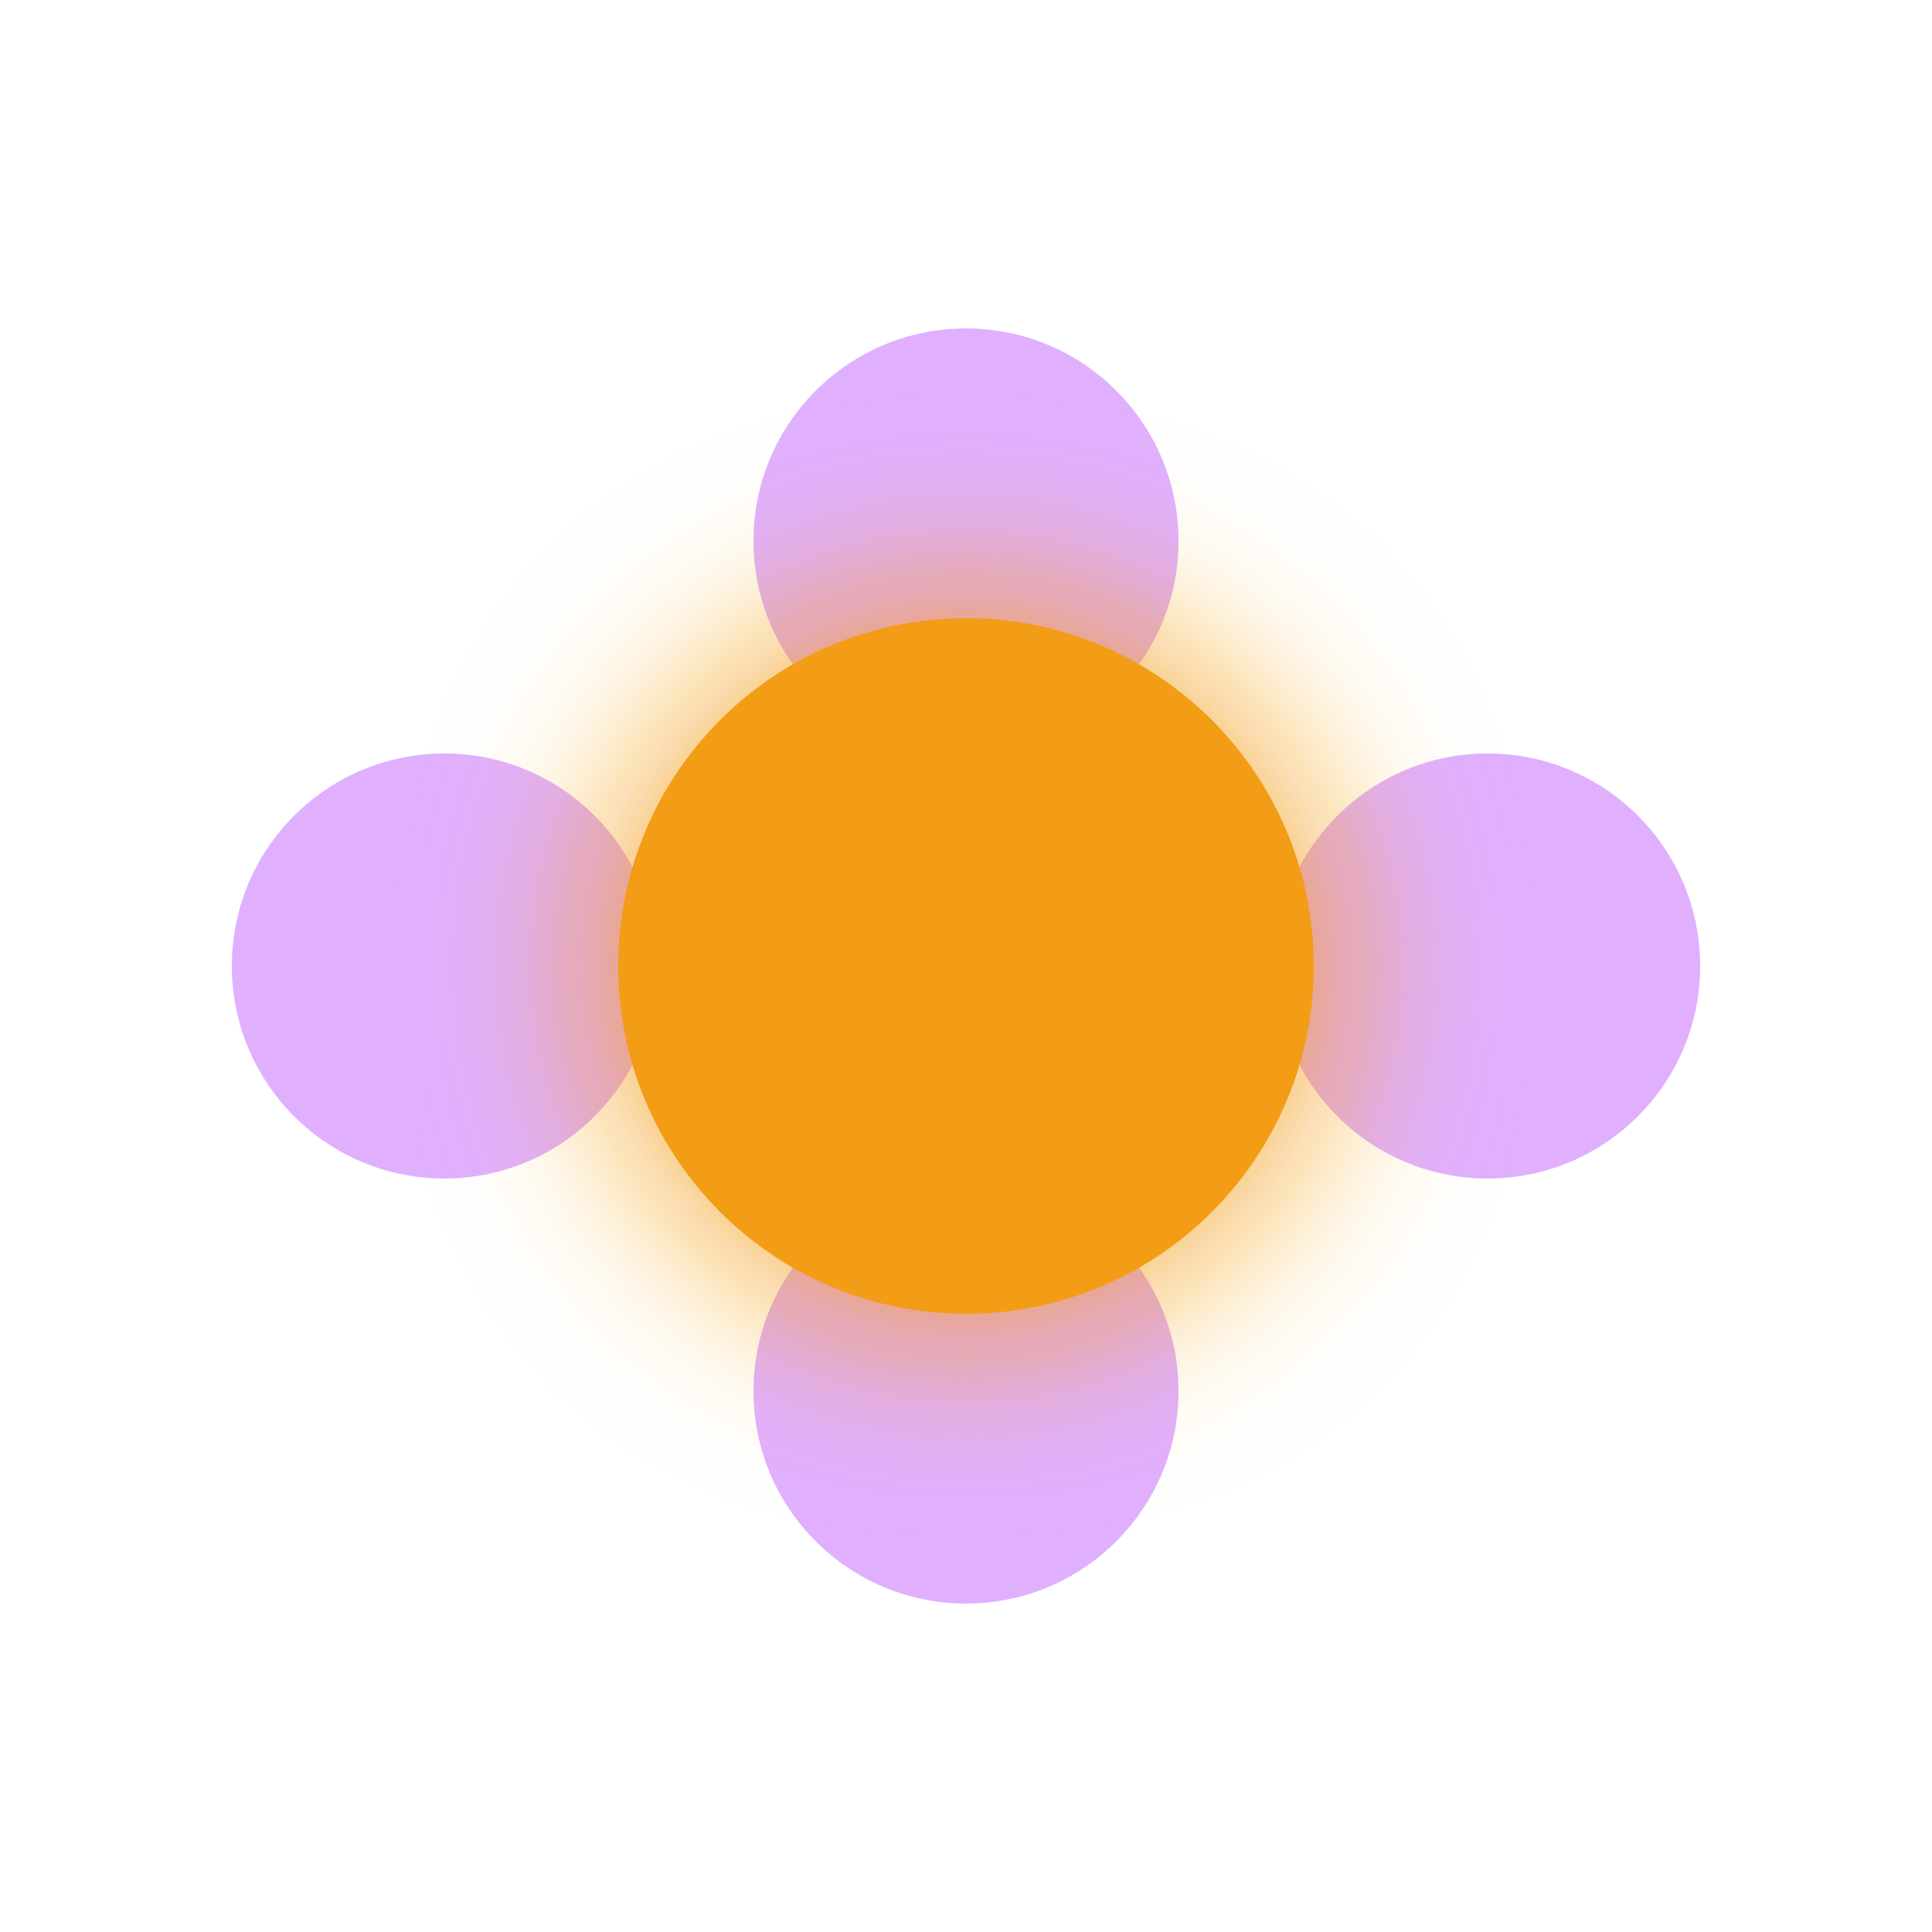
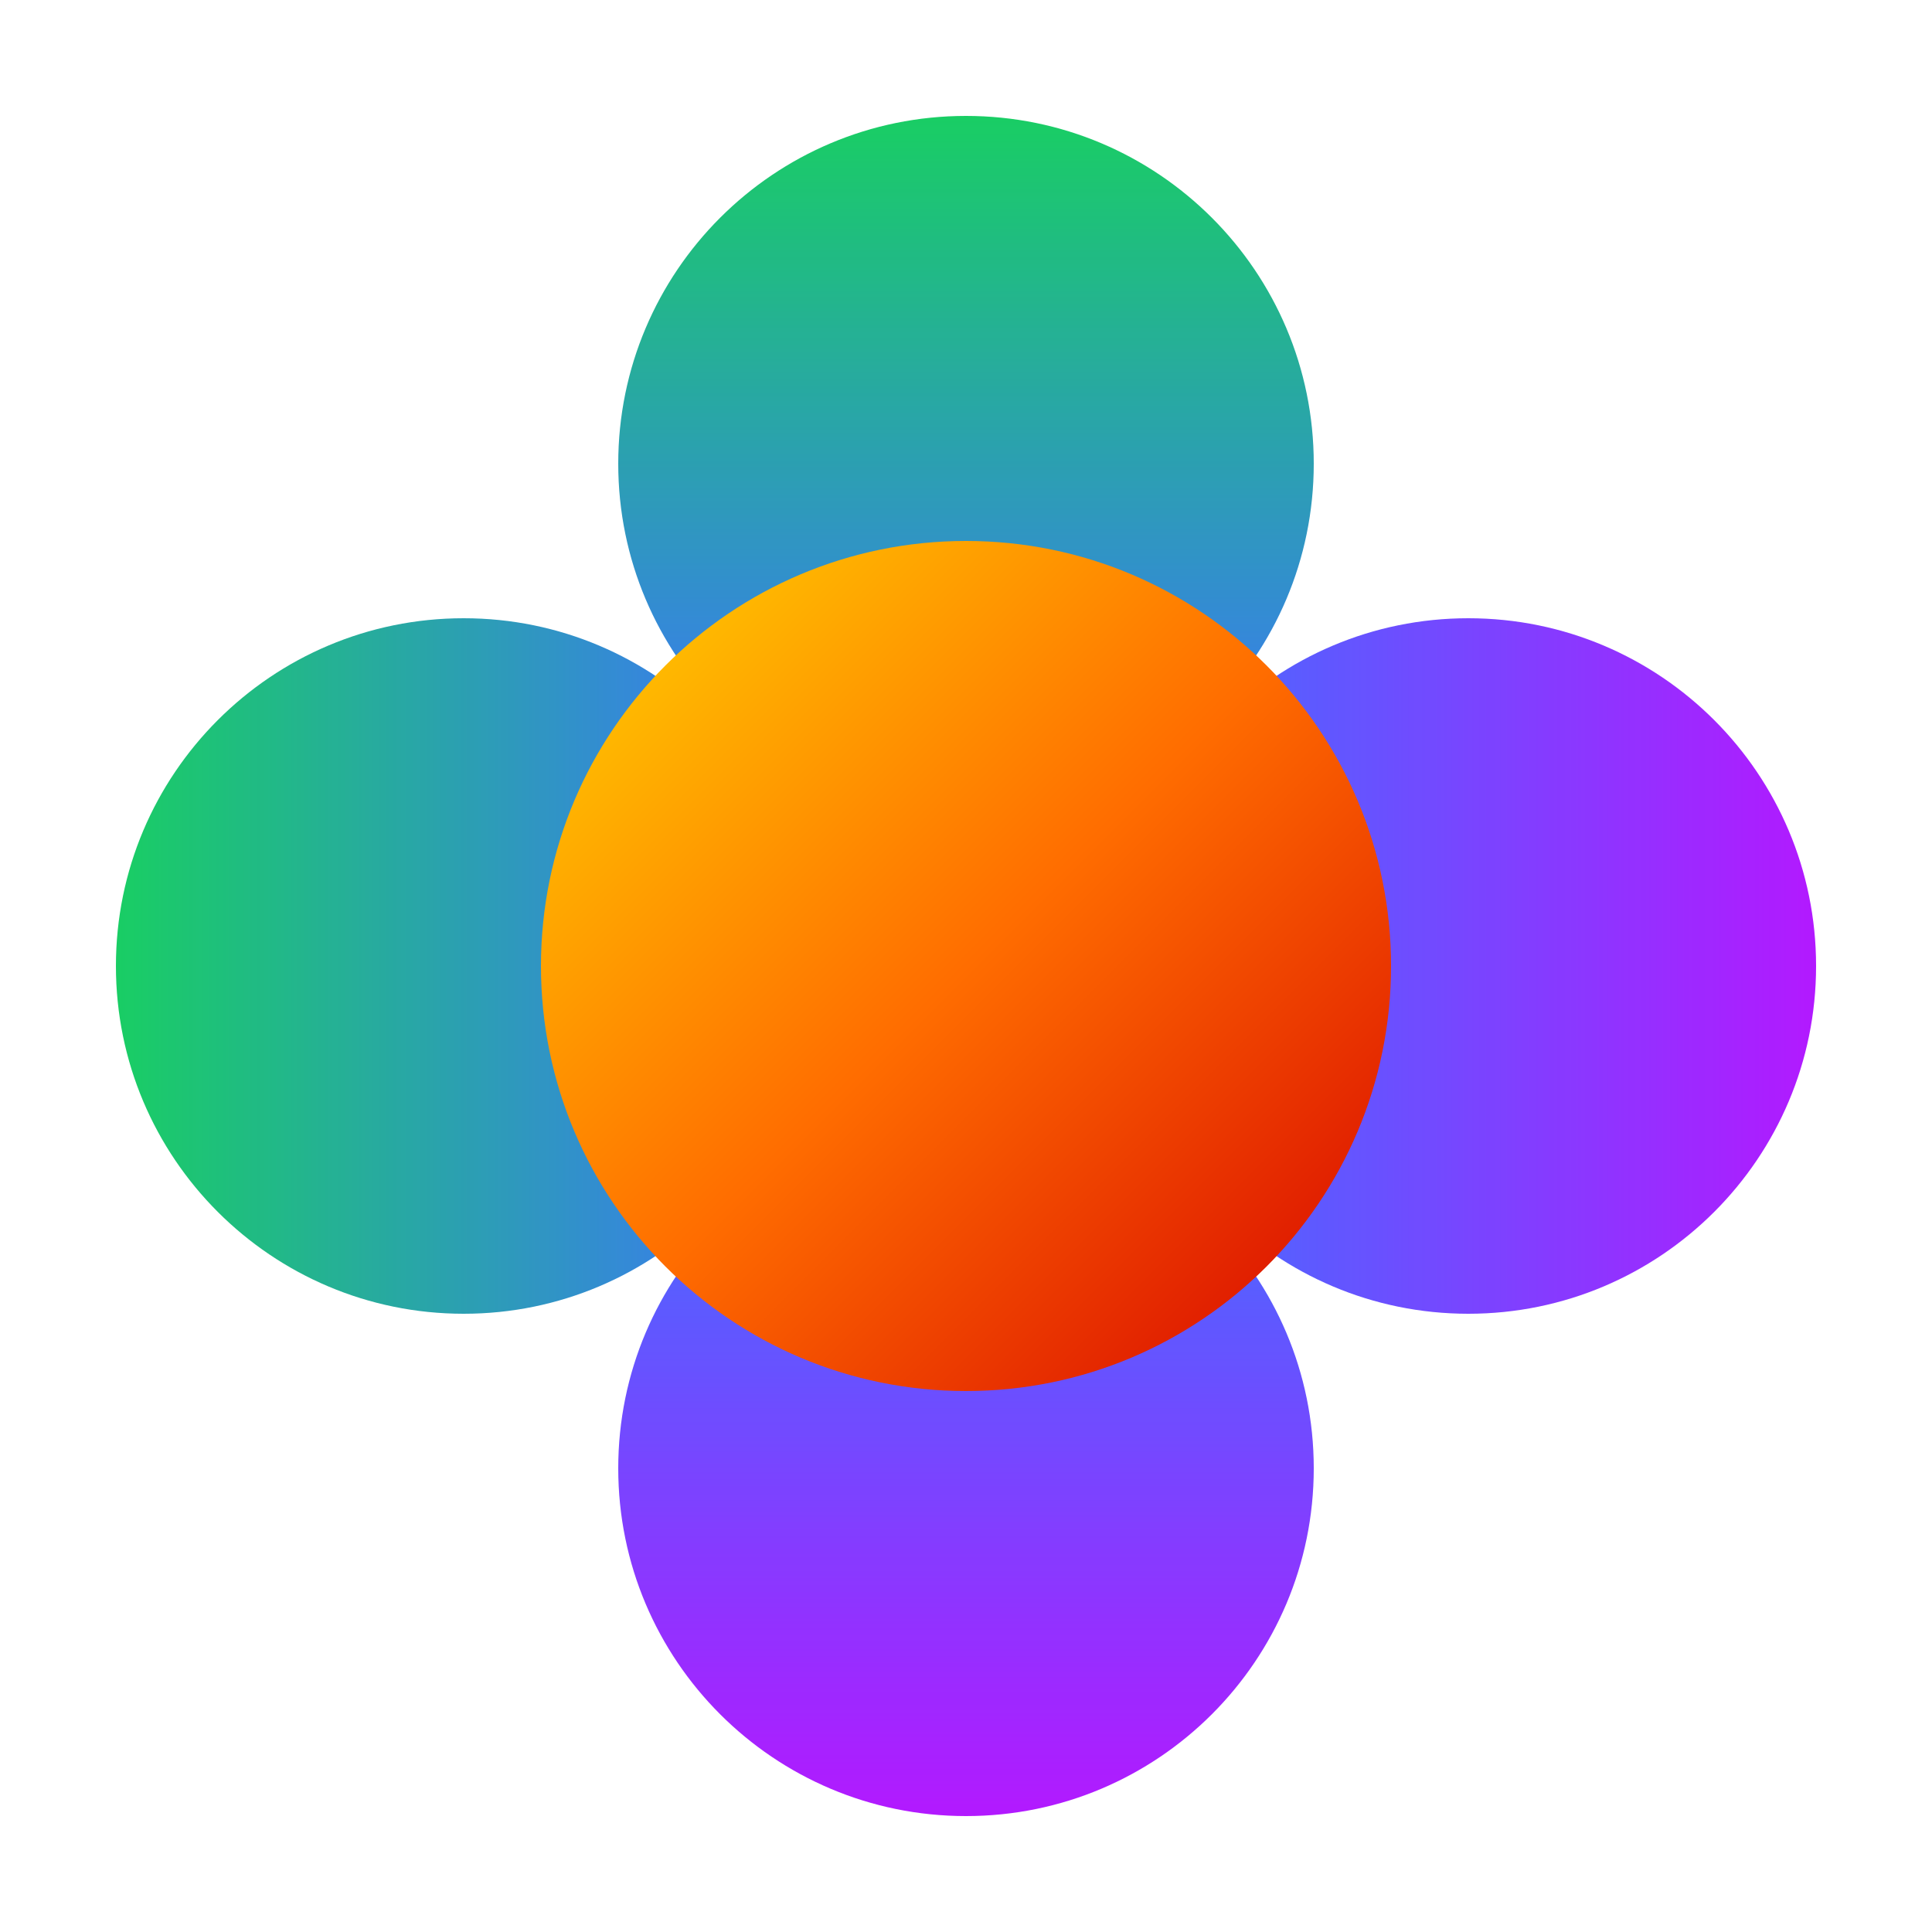
<svg xmlns="http://www.w3.org/2000/svg" viewBox="0 0 100 100">
  <defs>
-     <filter id="glow" x="-50%" y="-50%" width="200%" height="200%">
-       <feGaussianBlur stdDeviation="5" result="coloredBlur" />
-       <feMerge>
-         <feMergeNode in="coloredBlur" />
-         <feMergeNode in="SourceGraphic" />
-       </feMerge>
-     </filter>
+     <linearGradient id="e" y2="100%">
+       <stop stop-color="#FFD600" offset="0" />
+       <stop stop-color="#FF6D00" offset=".5" />
+       <stop stop-color="#D50000" offset="1" />
+     </linearGradient>
+     <linearGradient id="a" x1="50%" x2="50%" y2="100%">
+       <stop stop-color="#00C853" offset="0" />
+       <stop stop-color="#2962FF" offset="1" />
+     </linearGradient>
+     <linearGradient id="c" y1="50%" y2="50%">
+       <stop stop-color="#00C853" offset="0" />
+       <stop stop-color="#2962FF" offset="1" />
+     </linearGradient>
+     <linearGradient id="b" x1="100%" x2="0%" y1="50%" y2="50%">
+       <stop stop-color="#a0f" offset="0" />
+       <stop stop-color="#2962FF" offset="1" />
+     </linearGradient>
+     <linearGradient id="d" x1="50%" x2="50%" y1="100%">
+       <stop stop-color="#a0f" offset="0" />
+       <stop stop-color="#2962FF" offset="1" />
+     </linearGradient>
  </defs>
-   <g transform="translate(0, 5)">
-     <circle cx="50" cy="23" r="11" fill="#e0b0ff" />
-     <circle cx="77" cy="45" r="11" fill="#e0b0ff" />
-     <circle cx="50" cy="67" r="11" fill="#e0b0ff" />
-     <circle cx="23" cy="45" r="11" fill="#e0b0ff" />
-     <circle cx="50" cy="45" r="18" fill="#f39c12" filter="url(#glow)" />
-   </g>
+   <circle cx="50" cy="24" r="18" fill="url(#a)" opacity=".9" />
+   <circle cx="24" cy="50" r="18" fill="url(#c)" opacity=".9" />
+   <circle cx="76" cy="50" r="18" fill="url(#b)" opacity=".9" />
+   <circle cx="50" cy="76" r="18" fill="url(#d)" opacity=".9" />
+   <circle cx="50" cy="50" r="22" fill="url(#e)" />
</svg>
